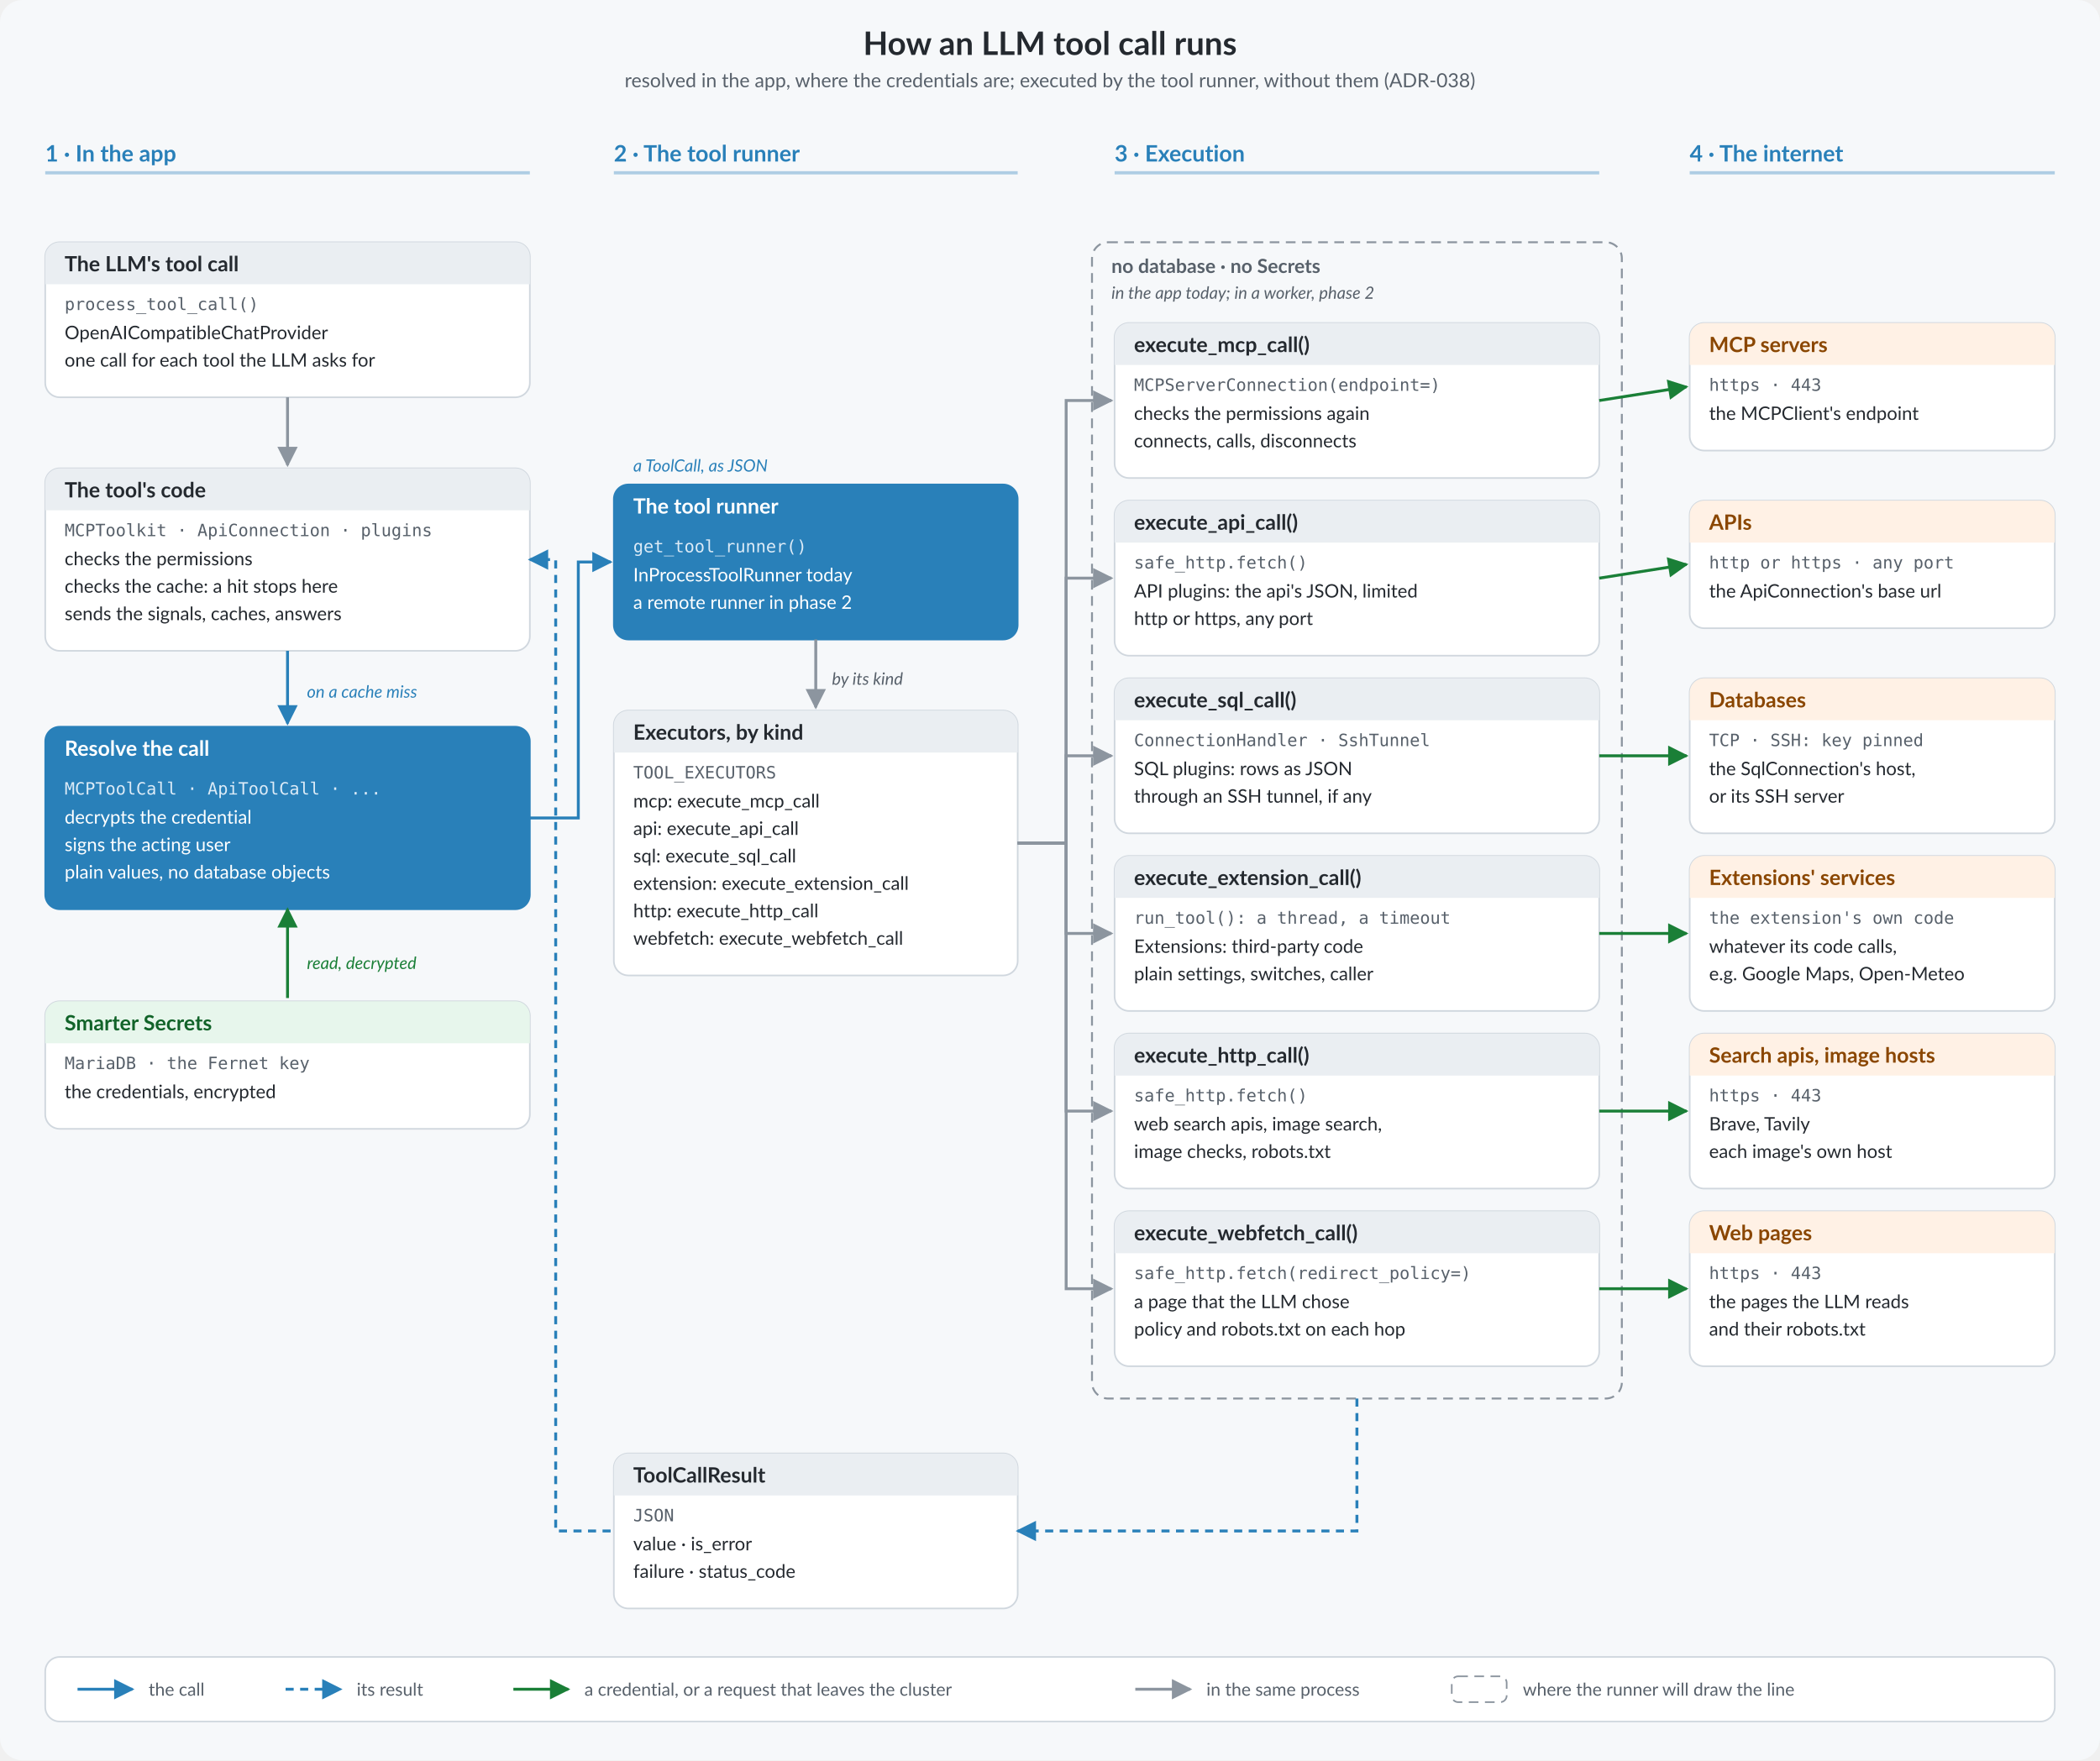
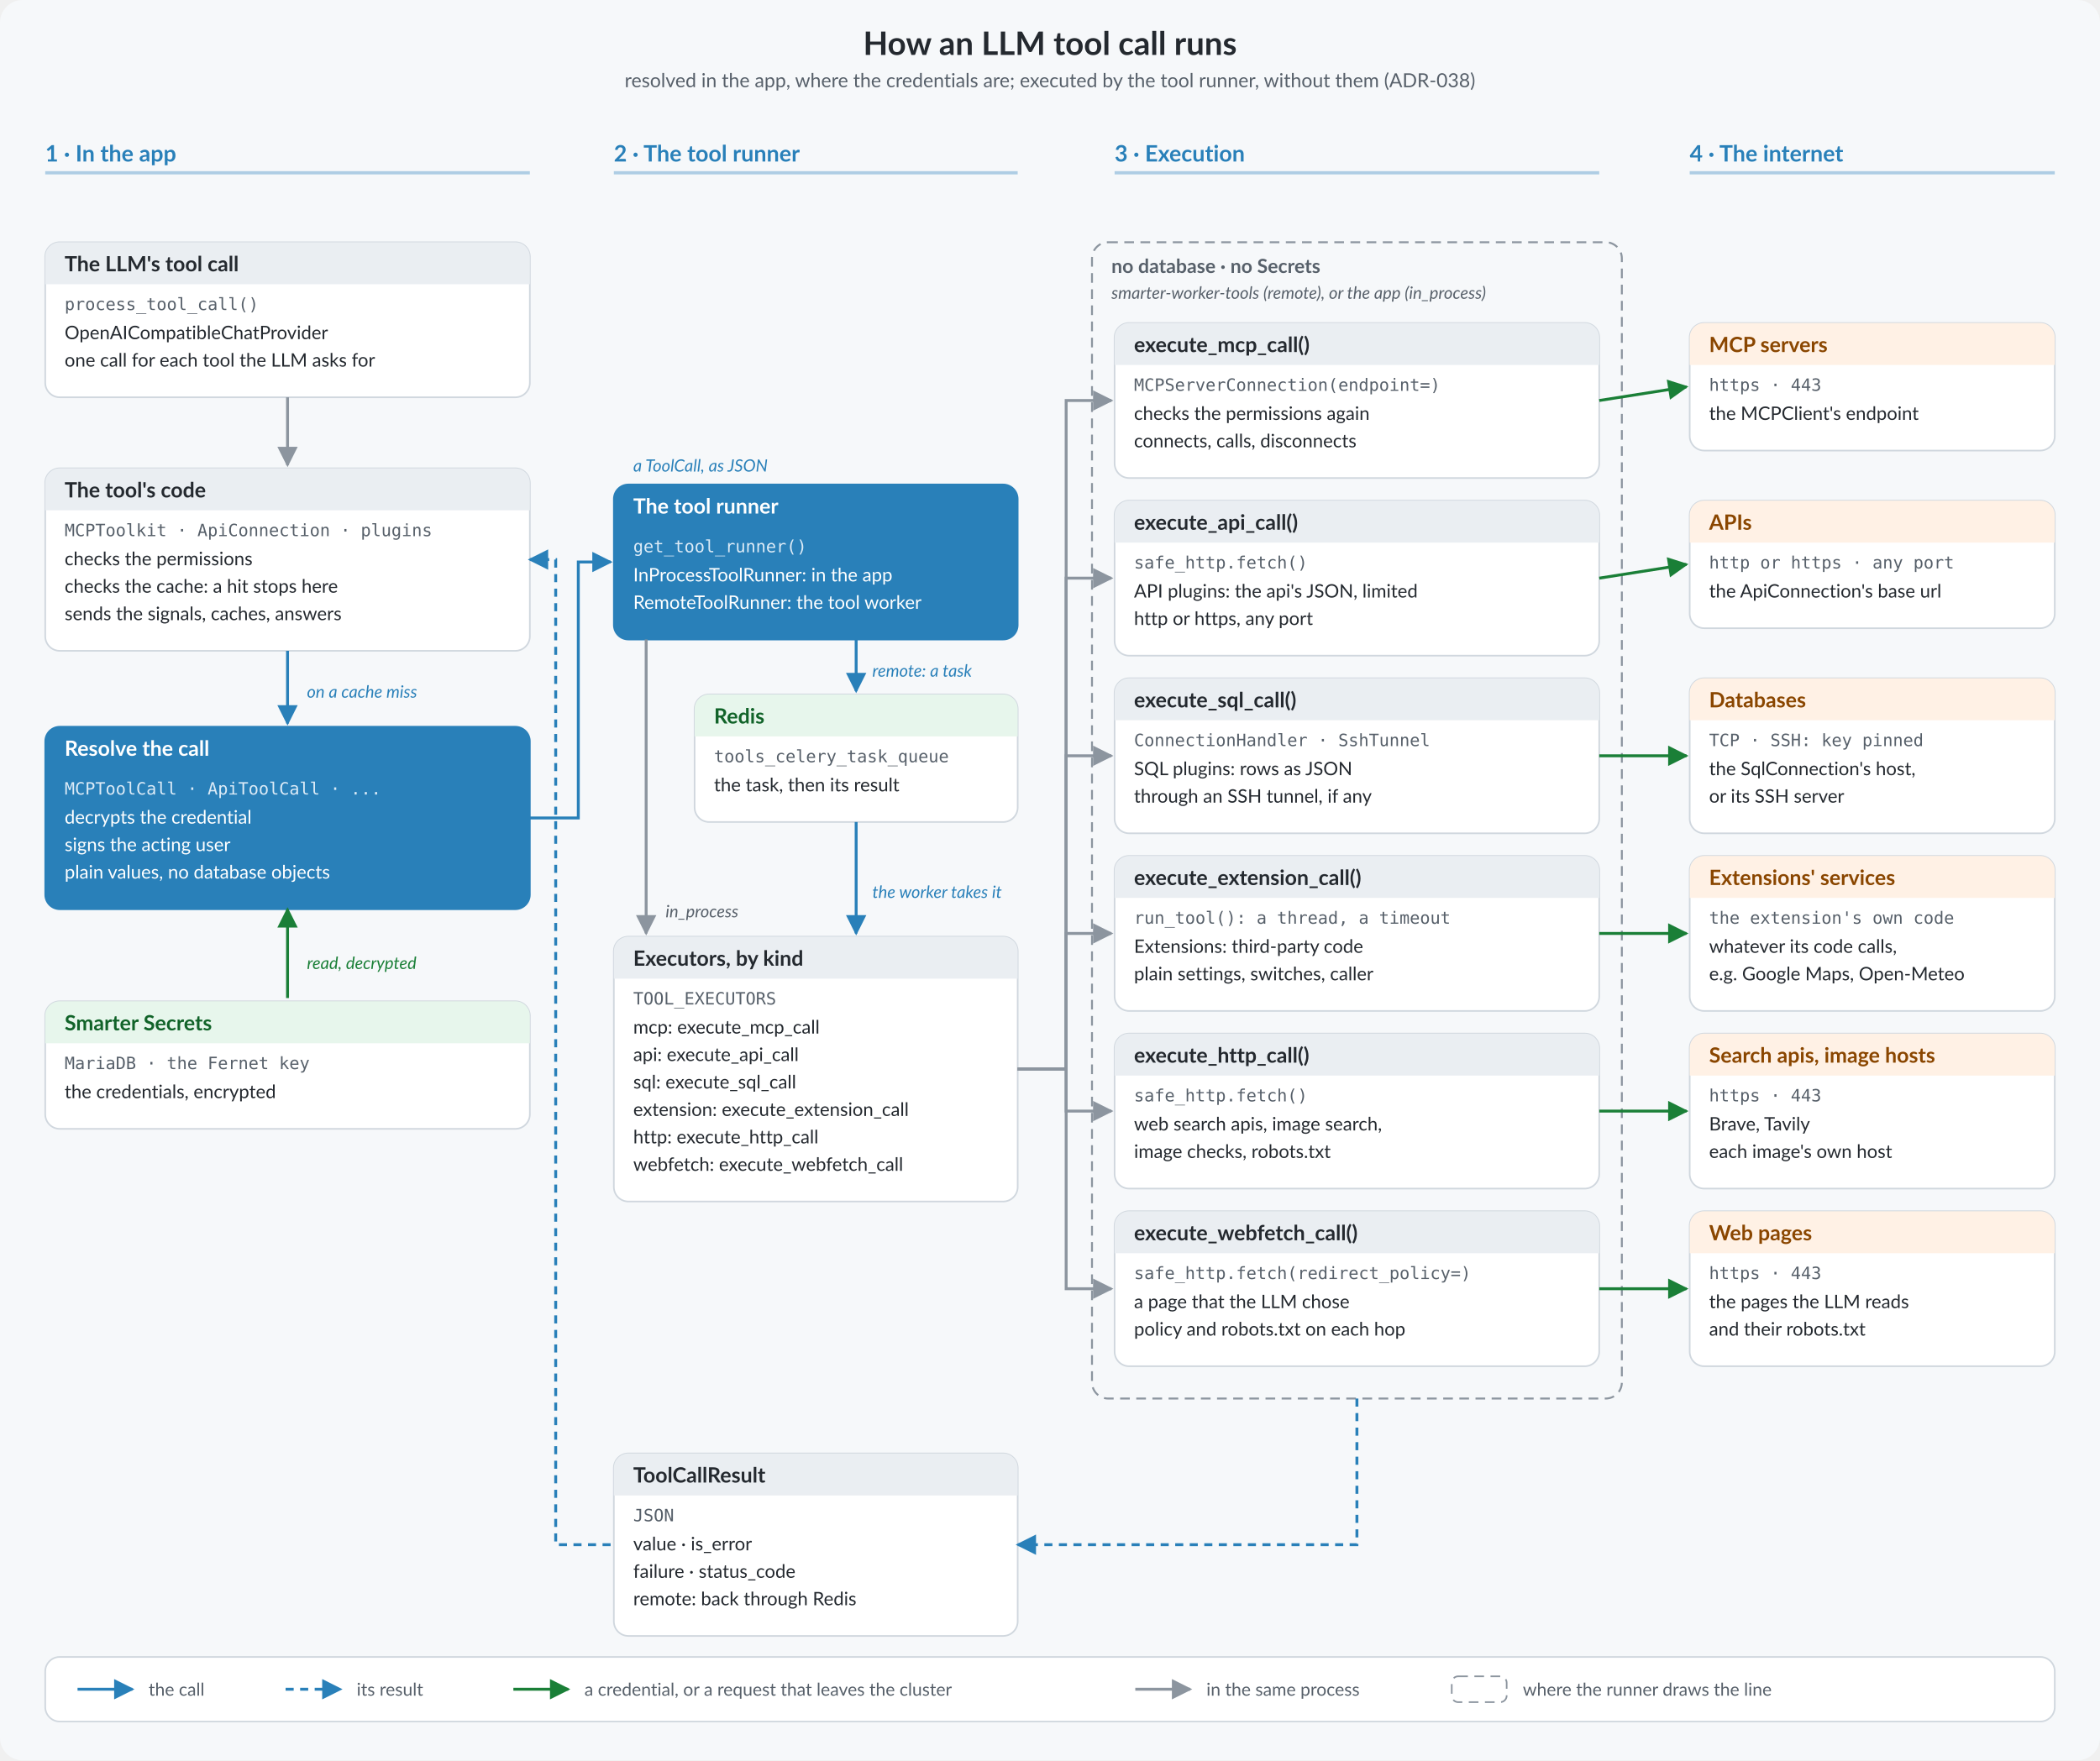
<svg xmlns="http://www.w3.org/2000/svg" viewBox="0 0 1300 1090" width="1300" height="1090" role="img" aria-labelledby="t d">
  <defs>
    <marker id="head" viewBox="0 0 10 10" refX="9" refY="5" markerWidth="7" markerHeight="7" orient="auto-start-reverse">
      <path d="M0,0 L10,5 L0,10 z" fill="#8C959F" />
    </marker>
    <marker id="head-green" viewBox="0 0 10 10" refX="9" refY="5" markerWidth="7" markerHeight="7" orient="auto-start-reverse">
      <path d="M0,0 L10,5 L0,10 z" fill="#1A7F37" />
    </marker>
    <marker id="head-red" viewBox="0 0 10 10" refX="9" refY="5" markerWidth="7" markerHeight="7" orient="auto-start-reverse">
      <path d="M0,0 L10,5 L0,10 z" fill="#CF222E" />
    </marker>
    <marker id="head-blue" viewBox="0 0 10 10" refX="9" refY="5" markerWidth="7" markerHeight="7" orient="auto-start-reverse">
      <path d="M0,0 L10,5 L0,10 z" fill="#2980B9" />
    </marker>
  </defs>
  <rect width="1300" height="1090" rx="14" fill="#F6F8FA" />
  <text x="650.0" y="34" font-family="Lato, 'Helvetica Neue', Arial, sans-serif" font-size="20" font-weight="bold" fill="#24292F" text-anchor="middle">How an LLM tool call runs</text>
  <text x="650.0" y="54" font-family="Lato, 'Helvetica Neue', Arial, sans-serif" font-size="12" font-weight="normal" fill="#57606A" text-anchor="middle">resolved in the app, where the credentials are; executed by the tool runner, without them (ADR-038)</text>
  <text x="28" y="100" font-family="Lato, 'Helvetica Neue', Arial, sans-serif" font-size="14" font-weight="bold" fill="#2980B9" text-anchor="start">1 · In the app</text>
  <rect x="28" y="106" width="300" height="2" fill="#2980B9" fill-opacity="0.35" />
  <rect x="28" y="150" width="300" height="96" rx="9" fill="#FFFFFF" stroke="#D0D7DE" />
  <path d="M28,159 a9,9 0 0 1 9,-9 h282 a9,9 0 0 1 9,9 v17 h-300 z" fill="#EAEEF2" />
  <text x="40" y="168" font-family="Lato, 'Helvetica Neue', Arial, sans-serif" font-size="13" font-weight="bold" fill="#24292F" text-anchor="start">The LLM's tool call</text>
  <text x="40" y="192" font-family="SFMono-Regular, Menlo, Consolas, monospace" font-size="10.5" font-weight="normal" fill="#57606A" text-anchor="start">process_tool_call()</text>
  <text x="40" y="210" font-family="Lato, 'Helvetica Neue', Arial, sans-serif" font-size="11.5" font-weight="normal" fill="#24292F" text-anchor="start">OpenAICompatibleChatProvider</text>
  <text x="40" y="227" font-family="Lato, 'Helvetica Neue', Arial, sans-serif" font-size="11.5" font-weight="normal" fill="#24292F" text-anchor="start">one call for each tool the LLM asks for</text>
  <rect x="28" y="290" width="300" height="113" rx="9" fill="#FFFFFF" stroke="#D0D7DE" />
  <path d="M28,299 a9,9 0 0 1 9,-9 h282 a9,9 0 0 1 9,9 v17 h-300 z" fill="#EAEEF2" />
  <text x="40" y="308" font-family="Lato, 'Helvetica Neue', Arial, sans-serif" font-size="13" font-weight="bold" fill="#24292F" text-anchor="start">The tool's code</text>
  <text x="40" y="332" font-family="SFMono-Regular, Menlo, Consolas, monospace" font-size="10.5" font-weight="normal" fill="#57606A" text-anchor="start">MCPToolkit · ApiConnection · plugins</text>
  <text x="40" y="350" font-family="Lato, 'Helvetica Neue', Arial, sans-serif" font-size="11.5" font-weight="normal" fill="#24292F" text-anchor="start">checks the permissions</text>
  <text x="40" y="367" font-family="Lato, 'Helvetica Neue', Arial, sans-serif" font-size="11.5" font-weight="normal" fill="#24292F" text-anchor="start">checks the cache: a hit stops here</text>
  <text x="40" y="384" font-family="Lato, 'Helvetica Neue', Arial, sans-serif" font-size="11.5" font-weight="normal" fill="#24292F" text-anchor="start">sends the signals, caches, answers</text>
  <rect x="28" y="450" width="300" height="113" rx="9" fill="#2980B9" stroke="#2980B9" />
  <path d="M28,459 a9,9 0 0 1 9,-9 h282 a9,9 0 0 1 9,9 v17 h-300 z" fill="#2980B9" />
  <text x="40" y="468" font-family="Lato, 'Helvetica Neue', Arial, sans-serif" font-size="13" font-weight="bold" fill="#FFFFFF" text-anchor="start">Resolve the call</text>
  <text x="40" y="492" font-family="SFMono-Regular, Menlo, Consolas, monospace" font-size="10.5" font-weight="normal" fill="#DCEBF7" text-anchor="start">MCPToolCall · ApiToolCall · ...</text>
  <text x="40" y="510" font-family="Lato, 'Helvetica Neue', Arial, sans-serif" font-size="11.5" font-weight="normal" fill="#FFFFFF" text-anchor="start">decrypts the credential</text>
  <text x="40" y="527" font-family="Lato, 'Helvetica Neue', Arial, sans-serif" font-size="11.5" font-weight="normal" fill="#FFFFFF" text-anchor="start">signs the acting user</text>
  <text x="40" y="544" font-family="Lato, 'Helvetica Neue', Arial, sans-serif" font-size="11.5" font-weight="normal" fill="#FFFFFF" text-anchor="start">plain values, no database objects</text>
  <rect x="28" y="620" width="300" height="79" rx="9" fill="#FFFFFF" stroke="#D0D7DE" />
  <path d="M28,629 a9,9 0 0 1 9,-9 h282 a9,9 0 0 1 9,9 v17 h-300 z" fill="#E7F6EC" />
  <text x="40" y="638" font-family="Lato, 'Helvetica Neue', Arial, sans-serif" font-size="13" font-weight="bold" fill="#116329" text-anchor="start">Smarter Secrets</text>
  <text x="40" y="662" font-family="SFMono-Regular, Menlo, Consolas, monospace" font-size="10.5" font-weight="normal" fill="#57606A" text-anchor="start">MariaDB · the Fernet key</text>
  <text x="40" y="680" font-family="Lato, 'Helvetica Neue', Arial, sans-serif" font-size="11.5" font-weight="normal" fill="#24292F" text-anchor="start">the credentials, encrypted</text>
  <text x="380" y="100" font-family="Lato, 'Helvetica Neue', Arial, sans-serif" font-size="14" font-weight="bold" fill="#2980B9" text-anchor="start">2 · The tool runner</text>
  <rect x="380" y="106" width="250" height="2" fill="#2980B9" fill-opacity="0.35" />
  <rect x="380" y="300" width="250" height="96" rx="9" fill="#2980B9" stroke="#2980B9" />
  <path d="M380,309 a9,9 0 0 1 9,-9 h232 a9,9 0 0 1 9,9 v17 h-250 z" fill="#2980B9" />
  <text x="392" y="318" font-family="Lato, 'Helvetica Neue', Arial, sans-serif" font-size="13" font-weight="bold" fill="#FFFFFF" text-anchor="start">The tool runner</text>
  <text x="392" y="342" font-family="SFMono-Regular, Menlo, Consolas, monospace" font-size="10.5" font-weight="normal" fill="#DCEBF7" text-anchor="start">get_tool_runner()</text>
-   <text x="392" y="360" font-family="Lato, 'Helvetica Neue', Arial, sans-serif" font-size="11.5" font-weight="normal" fill="#FFFFFF" text-anchor="start">InProcessToolRunner today</text>
-   <text x="392" y="377" font-family="Lato, 'Helvetica Neue', Arial, sans-serif" font-size="11.5" font-weight="normal" fill="#FFFFFF" text-anchor="start">a remote runner in phase 2</text>
-   <rect x="380" y="440" width="250" height="164" rx="9" fill="#FFFFFF" stroke="#D0D7DE" />
-   <path d="M380,449 a9,9 0 0 1 9,-9 h232 a9,9 0 0 1 9,9 v17 h-250 z" fill="#EAEEF2" />
-   <text x="392" y="458" font-family="Lato, 'Helvetica Neue', Arial, sans-serif" font-size="13" font-weight="bold" fill="#24292F" text-anchor="start">Executors, by kind</text>
-   <text x="392" y="482" font-family="SFMono-Regular, Menlo, Consolas, monospace" font-size="10.5" font-weight="normal" fill="#57606A" text-anchor="start">TOOL_EXECUTORS</text>
-   <text x="392" y="500" font-family="Lato, 'Helvetica Neue', Arial, sans-serif" font-size="11.5" font-weight="normal" fill="#24292F" text-anchor="start">mcp: execute_mcp_call</text>
-   <text x="392" y="517" font-family="Lato, 'Helvetica Neue', Arial, sans-serif" font-size="11.5" font-weight="normal" fill="#24292F" text-anchor="start">api: execute_api_call</text>
-   <text x="392" y="534" font-family="Lato, 'Helvetica Neue', Arial, sans-serif" font-size="11.5" font-weight="normal" fill="#24292F" text-anchor="start">sql: execute_sql_call</text>
-   <text x="392" y="551" font-family="Lato, 'Helvetica Neue', Arial, sans-serif" font-size="11.5" font-weight="normal" fill="#24292F" text-anchor="start">extension: execute_extension_call</text>
-   <text x="392" y="568" font-family="Lato, 'Helvetica Neue', Arial, sans-serif" font-size="11.5" font-weight="normal" fill="#24292F" text-anchor="start">http: execute_http_call</text>
-   <text x="392" y="585" font-family="Lato, 'Helvetica Neue', Arial, sans-serif" font-size="11.5" font-weight="normal" fill="#24292F" text-anchor="start">webfetch: execute_webfetch_call</text>
-   <rect x="380" y="900" width="250" height="96" rx="9" fill="#FFFFFF" stroke="#D0D7DE" />
+   <text x="392" y="360" font-family="Lato, 'Helvetica Neue', Arial, sans-serif" font-size="11.5" font-weight="normal" fill="#FFFFFF" text-anchor="start">InProcessToolRunner: in the app</text>
+   <text x="392" y="377" font-family="Lato, 'Helvetica Neue', Arial, sans-serif" font-size="11.5" font-weight="normal" fill="#FFFFFF" text-anchor="start">RemoteToolRunner: the tool worker</text>
+   <rect x="430" y="430" width="200" height="79" rx="9" fill="#FFFFFF" stroke="#D0D7DE" />
+   <path d="M430,439 a9,9 0 0 1 9,-9 h182 a9,9 0 0 1 9,9 v17 h-200 z" fill="#E7F6EC" />
+   <text x="442" y="448" font-family="Lato, 'Helvetica Neue', Arial, sans-serif" font-size="13" font-weight="bold" fill="#116329" text-anchor="start">Redis</text>
+   <text x="442" y="472" font-family="SFMono-Regular, Menlo, Consolas, monospace" font-size="10.5" font-weight="normal" fill="#57606A" text-anchor="start">tools_celery_task_queue</text>
+   <text x="442" y="490" font-family="Lato, 'Helvetica Neue', Arial, sans-serif" font-size="11.5" font-weight="normal" fill="#24292F" text-anchor="start">the task, then its result</text>
+   <rect x="380" y="580" width="250" height="164" rx="9" fill="#FFFFFF" stroke="#D0D7DE" />
+   <path d="M380,589 a9,9 0 0 1 9,-9 h232 a9,9 0 0 1 9,9 v17 h-250 z" fill="#EAEEF2" />
+   <text x="392" y="598" font-family="Lato, 'Helvetica Neue', Arial, sans-serif" font-size="13" font-weight="bold" fill="#24292F" text-anchor="start">Executors, by kind</text>
+   <text x="392" y="622" font-family="SFMono-Regular, Menlo, Consolas, monospace" font-size="10.5" font-weight="normal" fill="#57606A" text-anchor="start">TOOL_EXECUTORS</text>
+   <text x="392" y="640" font-family="Lato, 'Helvetica Neue', Arial, sans-serif" font-size="11.5" font-weight="normal" fill="#24292F" text-anchor="start">mcp: execute_mcp_call</text>
+   <text x="392" y="657" font-family="Lato, 'Helvetica Neue', Arial, sans-serif" font-size="11.5" font-weight="normal" fill="#24292F" text-anchor="start">api: execute_api_call</text>
+   <text x="392" y="674" font-family="Lato, 'Helvetica Neue', Arial, sans-serif" font-size="11.5" font-weight="normal" fill="#24292F" text-anchor="start">sql: execute_sql_call</text>
+   <text x="392" y="691" font-family="Lato, 'Helvetica Neue', Arial, sans-serif" font-size="11.5" font-weight="normal" fill="#24292F" text-anchor="start">extension: execute_extension_call</text>
+   <text x="392" y="708" font-family="Lato, 'Helvetica Neue', Arial, sans-serif" font-size="11.5" font-weight="normal" fill="#24292F" text-anchor="start">http: execute_http_call</text>
+   <text x="392" y="725" font-family="Lato, 'Helvetica Neue', Arial, sans-serif" font-size="11.5" font-weight="normal" fill="#24292F" text-anchor="start">webfetch: execute_webfetch_call</text>
+   <rect x="380" y="900" width="250" height="113" rx="9" fill="#FFFFFF" stroke="#D0D7DE" />
  <path d="M380,909 a9,9 0 0 1 9,-9 h232 a9,9 0 0 1 9,9 v17 h-250 z" fill="#EAEEF2" />
  <text x="392" y="918" font-family="Lato, 'Helvetica Neue', Arial, sans-serif" font-size="13" font-weight="bold" fill="#24292F" text-anchor="start">ToolCallResult</text>
  <text x="392" y="942" font-family="SFMono-Regular, Menlo, Consolas, monospace" font-size="10.5" font-weight="normal" fill="#57606A" text-anchor="start">JSON</text>
  <text x="392" y="960" font-family="Lato, 'Helvetica Neue', Arial, sans-serif" font-size="11.5" font-weight="normal" fill="#24292F" text-anchor="start">value · is_error</text>
  <text x="392" y="977" font-family="Lato, 'Helvetica Neue', Arial, sans-serif" font-size="11.5" font-weight="normal" fill="#24292F" text-anchor="start">failure · status_code</text>
+   <text x="392" y="994" font-family="Lato, 'Helvetica Neue', Arial, sans-serif" font-size="11.5" font-weight="normal" fill="#24292F" text-anchor="start">remote: back through Redis</text>
  <text x="690" y="100" font-family="Lato, 'Helvetica Neue', Arial, sans-serif" font-size="14" font-weight="bold" fill="#2980B9" text-anchor="start">3 · Execution</text>
  <rect x="690" y="106" width="300" height="2" fill="#2980B9" fill-opacity="0.35" />
  <rect x="676" y="150" width="328" height="716" rx="10" fill="none" stroke="#8C959F" stroke-width="1.2" stroke-dasharray="6 4" />
  <text x="688" y="169" font-family="Lato, 'Helvetica Neue', Arial, sans-serif" font-size="12" font-weight="bold" fill="#57606A" text-anchor="start">no database · no Secrets</text>
-   <text x="688" y="185" font-family="Lato, 'Helvetica Neue', Arial, sans-serif" font-size="10.5" font-weight="normal" fill="#57606A" text-anchor="start" font-style="italic">in the app today; in a worker, phase 2</text>
+   <text x="688" y="185" font-family="Lato, 'Helvetica Neue', Arial, sans-serif" font-size="10.5" font-weight="normal" fill="#57606A" text-anchor="start" font-style="italic">smarter-worker-tools (remote), or the app (in_process)</text>
  <rect x="690" y="200" width="300" height="96" rx="9" fill="#FFFFFF" stroke="#D0D7DE" />
  <path d="M690,209 a9,9 0 0 1 9,-9 h282 a9,9 0 0 1 9,9 v17 h-300 z" fill="#EAEEF2" />
  <text x="702" y="218" font-family="Lato, 'Helvetica Neue', Arial, sans-serif" font-size="13" font-weight="bold" fill="#24292F" text-anchor="start">execute_mcp_call()</text>
  <text x="702" y="242" font-family="SFMono-Regular, Menlo, Consolas, monospace" font-size="10.5" font-weight="normal" fill="#57606A" text-anchor="start">MCPServerConnection(endpoint=)</text>
  <text x="702" y="260" font-family="Lato, 'Helvetica Neue', Arial, sans-serif" font-size="11.5" font-weight="normal" fill="#24292F" text-anchor="start">checks the permissions again</text>
  <text x="702" y="277" font-family="Lato, 'Helvetica Neue', Arial, sans-serif" font-size="11.5" font-weight="normal" fill="#24292F" text-anchor="start">connects, calls, disconnects</text>
  <rect x="690" y="310" width="300" height="96" rx="9" fill="#FFFFFF" stroke="#D0D7DE" />
  <path d="M690,319 a9,9 0 0 1 9,-9 h282 a9,9 0 0 1 9,9 v17 h-300 z" fill="#EAEEF2" />
  <text x="702" y="328" font-family="Lato, 'Helvetica Neue', Arial, sans-serif" font-size="13" font-weight="bold" fill="#24292F" text-anchor="start">execute_api_call()</text>
  <text x="702" y="352" font-family="SFMono-Regular, Menlo, Consolas, monospace" font-size="10.5" font-weight="normal" fill="#57606A" text-anchor="start">safe_http.fetch()</text>
  <text x="702" y="370" font-family="Lato, 'Helvetica Neue', Arial, sans-serif" font-size="11.5" font-weight="normal" fill="#24292F" text-anchor="start">API plugins: the api's JSON, limited</text>
  <text x="702" y="387" font-family="Lato, 'Helvetica Neue', Arial, sans-serif" font-size="11.5" font-weight="normal" fill="#24292F" text-anchor="start">http or https, any port</text>
  <rect x="690" y="420" width="300" height="96" rx="9" fill="#FFFFFF" stroke="#D0D7DE" />
  <path d="M690,429 a9,9 0 0 1 9,-9 h282 a9,9 0 0 1 9,9 v17 h-300 z" fill="#EAEEF2" />
  <text x="702" y="438" font-family="Lato, 'Helvetica Neue', Arial, sans-serif" font-size="13" font-weight="bold" fill="#24292F" text-anchor="start">execute_sql_call()</text>
  <text x="702" y="462" font-family="SFMono-Regular, Menlo, Consolas, monospace" font-size="10.5" font-weight="normal" fill="#57606A" text-anchor="start">ConnectionHandler · SshTunnel</text>
  <text x="702" y="480" font-family="Lato, 'Helvetica Neue', Arial, sans-serif" font-size="11.5" font-weight="normal" fill="#24292F" text-anchor="start">SQL plugins: rows as JSON</text>
  <text x="702" y="497" font-family="Lato, 'Helvetica Neue', Arial, sans-serif" font-size="11.5" font-weight="normal" fill="#24292F" text-anchor="start">through an SSH tunnel, if any</text>
  <rect x="690" y="530" width="300" height="96" rx="9" fill="#FFFFFF" stroke="#D0D7DE" />
  <path d="M690,539 a9,9 0 0 1 9,-9 h282 a9,9 0 0 1 9,9 v17 h-300 z" fill="#EAEEF2" />
  <text x="702" y="548" font-family="Lato, 'Helvetica Neue', Arial, sans-serif" font-size="13" font-weight="bold" fill="#24292F" text-anchor="start">execute_extension_call()</text>
  <text x="702" y="572" font-family="SFMono-Regular, Menlo, Consolas, monospace" font-size="10.5" font-weight="normal" fill="#57606A" text-anchor="start">run_tool(): a thread, a timeout</text>
  <text x="702" y="590" font-family="Lato, 'Helvetica Neue', Arial, sans-serif" font-size="11.5" font-weight="normal" fill="#24292F" text-anchor="start">Extensions: third-party code</text>
  <text x="702" y="607" font-family="Lato, 'Helvetica Neue', Arial, sans-serif" font-size="11.5" font-weight="normal" fill="#24292F" text-anchor="start">plain settings, switches, caller</text>
  <rect x="690" y="640" width="300" height="96" rx="9" fill="#FFFFFF" stroke="#D0D7DE" />
  <path d="M690,649 a9,9 0 0 1 9,-9 h282 a9,9 0 0 1 9,9 v17 h-300 z" fill="#EAEEF2" />
  <text x="702" y="658" font-family="Lato, 'Helvetica Neue', Arial, sans-serif" font-size="13" font-weight="bold" fill="#24292F" text-anchor="start">execute_http_call()</text>
  <text x="702" y="682" font-family="SFMono-Regular, Menlo, Consolas, monospace" font-size="10.5" font-weight="normal" fill="#57606A" text-anchor="start">safe_http.fetch()</text>
  <text x="702" y="700" font-family="Lato, 'Helvetica Neue', Arial, sans-serif" font-size="11.5" font-weight="normal" fill="#24292F" text-anchor="start">web search apis, image search,</text>
  <text x="702" y="717" font-family="Lato, 'Helvetica Neue', Arial, sans-serif" font-size="11.5" font-weight="normal" fill="#24292F" text-anchor="start">image checks, robots.txt</text>
  <rect x="690" y="750" width="300" height="96" rx="9" fill="#FFFFFF" stroke="#D0D7DE" />
  <path d="M690,759 a9,9 0 0 1 9,-9 h282 a9,9 0 0 1 9,9 v17 h-300 z" fill="#EAEEF2" />
  <text x="702" y="768" font-family="Lato, 'Helvetica Neue', Arial, sans-serif" font-size="13" font-weight="bold" fill="#24292F" text-anchor="start">execute_webfetch_call()</text>
  <text x="702" y="792" font-family="SFMono-Regular, Menlo, Consolas, monospace" font-size="10.5" font-weight="normal" fill="#57606A" text-anchor="start">safe_http.fetch(redirect_policy=)</text>
  <text x="702" y="810" font-family="Lato, 'Helvetica Neue', Arial, sans-serif" font-size="11.5" font-weight="normal" fill="#24292F" text-anchor="start">a page that the LLM chose</text>
  <text x="702" y="827" font-family="Lato, 'Helvetica Neue', Arial, sans-serif" font-size="11.5" font-weight="normal" fill="#24292F" text-anchor="start">policy and robots.txt on each hop</text>
  <text x="1046" y="100" font-family="Lato, 'Helvetica Neue', Arial, sans-serif" font-size="14" font-weight="bold" fill="#2980B9" text-anchor="start">4 · The internet</text>
  <rect x="1046" y="106" width="226" height="2" fill="#2980B9" fill-opacity="0.35" />
  <rect x="1046" y="200" width="226" height="79" rx="9" fill="#FFFFFF" stroke="#D0D7DE" />
  <path d="M1046,209 a9,9 0 0 1 9,-9 h208 a9,9 0 0 1 9,9 v17 h-226 z" fill="#FFF1E5" />
  <text x="1058" y="218" font-family="Lato, 'Helvetica Neue', Arial, sans-serif" font-size="13" font-weight="bold" fill="#8A4600" text-anchor="start">MCP servers</text>
  <text x="1058" y="242" font-family="SFMono-Regular, Menlo, Consolas, monospace" font-size="10.5" font-weight="normal" fill="#57606A" text-anchor="start">https · 443</text>
  <text x="1058" y="260" font-family="Lato, 'Helvetica Neue', Arial, sans-serif" font-size="11.5" font-weight="normal" fill="#24292F" text-anchor="start">the MCPClient's endpoint</text>
  <rect x="1046" y="310" width="226" height="79" rx="9" fill="#FFFFFF" stroke="#D0D7DE" />
  <path d="M1046,319 a9,9 0 0 1 9,-9 h208 a9,9 0 0 1 9,9 v17 h-226 z" fill="#FFF1E5" />
  <text x="1058" y="328" font-family="Lato, 'Helvetica Neue', Arial, sans-serif" font-size="13" font-weight="bold" fill="#8A4600" text-anchor="start">APIs</text>
  <text x="1058" y="352" font-family="SFMono-Regular, Menlo, Consolas, monospace" font-size="10.5" font-weight="normal" fill="#57606A" text-anchor="start">http or https · any port</text>
  <text x="1058" y="370" font-family="Lato, 'Helvetica Neue', Arial, sans-serif" font-size="11.5" font-weight="normal" fill="#24292F" text-anchor="start">the ApiConnection's base url</text>
  <rect x="1046" y="420" width="226" height="96" rx="9" fill="#FFFFFF" stroke="#D0D7DE" />
  <path d="M1046,429 a9,9 0 0 1 9,-9 h208 a9,9 0 0 1 9,9 v17 h-226 z" fill="#FFF1E5" />
  <text x="1058" y="438" font-family="Lato, 'Helvetica Neue', Arial, sans-serif" font-size="13" font-weight="bold" fill="#8A4600" text-anchor="start">Databases</text>
  <text x="1058" y="462" font-family="SFMono-Regular, Menlo, Consolas, monospace" font-size="10.5" font-weight="normal" fill="#57606A" text-anchor="start">TCP · SSH: key pinned</text>
  <text x="1058" y="480" font-family="Lato, 'Helvetica Neue', Arial, sans-serif" font-size="11.5" font-weight="normal" fill="#24292F" text-anchor="start">the SqlConnection's host,</text>
  <text x="1058" y="497" font-family="Lato, 'Helvetica Neue', Arial, sans-serif" font-size="11.5" font-weight="normal" fill="#24292F" text-anchor="start">or its SSH server</text>
  <rect x="1046" y="530" width="226" height="96" rx="9" fill="#FFFFFF" stroke="#D0D7DE" />
  <path d="M1046,539 a9,9 0 0 1 9,-9 h208 a9,9 0 0 1 9,9 v17 h-226 z" fill="#FFF1E5" />
  <text x="1058" y="548" font-family="Lato, 'Helvetica Neue', Arial, sans-serif" font-size="13" font-weight="bold" fill="#8A4600" text-anchor="start">Extensions' services</text>
  <text x="1058" y="572" font-family="SFMono-Regular, Menlo, Consolas, monospace" font-size="10.5" font-weight="normal" fill="#57606A" text-anchor="start">the extension's own code</text>
  <text x="1058" y="590" font-family="Lato, 'Helvetica Neue', Arial, sans-serif" font-size="11.5" font-weight="normal" fill="#24292F" text-anchor="start">whatever its code calls,</text>
  <text x="1058" y="607" font-family="Lato, 'Helvetica Neue', Arial, sans-serif" font-size="11.5" font-weight="normal" fill="#24292F" text-anchor="start">e.g. Google Maps, Open-Meteo</text>
  <rect x="1046" y="640" width="226" height="96" rx="9" fill="#FFFFFF" stroke="#D0D7DE" />
  <path d="M1046,649 a9,9 0 0 1 9,-9 h208 a9,9 0 0 1 9,9 v17 h-226 z" fill="#FFF1E5" />
  <text x="1058" y="658" font-family="Lato, 'Helvetica Neue', Arial, sans-serif" font-size="13" font-weight="bold" fill="#8A4600" text-anchor="start">Search apis, image hosts</text>
  <text x="1058" y="682" font-family="SFMono-Regular, Menlo, Consolas, monospace" font-size="10.5" font-weight="normal" fill="#57606A" text-anchor="start">https · 443</text>
  <text x="1058" y="700" font-family="Lato, 'Helvetica Neue', Arial, sans-serif" font-size="11.5" font-weight="normal" fill="#24292F" text-anchor="start">Brave, Tavily</text>
  <text x="1058" y="717" font-family="Lato, 'Helvetica Neue', Arial, sans-serif" font-size="11.5" font-weight="normal" fill="#24292F" text-anchor="start">each image's own host</text>
  <rect x="1046" y="750" width="226" height="96" rx="9" fill="#FFFFFF" stroke="#D0D7DE" />
  <path d="M1046,759 a9,9 0 0 1 9,-9 h208 a9,9 0 0 1 9,9 v17 h-226 z" fill="#FFF1E5" />
  <text x="1058" y="768" font-family="Lato, 'Helvetica Neue', Arial, sans-serif" font-size="13" font-weight="bold" fill="#8A4600" text-anchor="start">Web pages</text>
  <text x="1058" y="792" font-family="SFMono-Regular, Menlo, Consolas, monospace" font-size="10.5" font-weight="normal" fill="#57606A" text-anchor="start">https · 443</text>
  <text x="1058" y="810" font-family="Lato, 'Helvetica Neue', Arial, sans-serif" font-size="11.5" font-weight="normal" fill="#24292F" text-anchor="start">the pages the LLM reads</text>
  <text x="1058" y="827" font-family="Lato, 'Helvetica Neue', Arial, sans-serif" font-size="11.5" font-weight="normal" fill="#24292F" text-anchor="start">and their robots.txt</text>
  <path d="M178.0,246 L178.0,288" fill="none" stroke="#8C959F" stroke-width="1.8" marker-end="url(#head)" />
  <path d="M178.0,403 L178.0,448" fill="none" stroke="#2980B9" stroke-width="1.8" marker-end="url(#head-blue)" />
  <text x="190" y="432" font-family="Lato, 'Helvetica Neue', Arial, sans-serif" font-size="10.5" font-weight="normal" fill="#2980B9" text-anchor="start" font-style="italic">on a cache miss</text>
  <path d="M178.0,618 L178.0,563" fill="none" stroke="#1A7F37" stroke-width="1.8" marker-end="url(#head-green)" />
  <text x="190" y="600" font-family="Lato, 'Helvetica Neue', Arial, sans-serif" font-size="10.5" font-weight="normal" fill="#1A7F37" text-anchor="start" font-style="italic">read, decrypted</text>
  <path d="M328,506.5 L358,506.5 L358,348.0 L378,348.0" fill="none" stroke="#2980B9" stroke-width="1.8" marker-end="url(#head-blue)" />
  <text x="392" y="292" font-family="Lato, 'Helvetica Neue', Arial, sans-serif" font-size="10.5" font-weight="normal" fill="#2980B9" text-anchor="start" font-style="italic">a ToolCall, as JSON</text>
-   <path d="M505.0,396 L505.0,438" fill="none" stroke="#8C959F" stroke-width="1.8" marker-end="url(#head)" />
-   <text x="515" y="424" font-family="Lato, 'Helvetica Neue', Arial, sans-serif" font-size="10.5" font-weight="normal" fill="#57606A" text-anchor="start" font-style="italic">by its kind</text>
-   <path d="M630,522.0 L660,522.0 L660,248.0 L688,248.0" fill="none" stroke="#8C959F" stroke-width="1.8" marker-end="url(#head)" />
-   <path d="M630,522.0 L660,522.0 L660,358.0 L688,358.0" fill="none" stroke="#8C959F" stroke-width="1.8" marker-end="url(#head)" />
-   <path d="M630,522.0 L660,522.0 L660,468.0 L688,468.0" fill="none" stroke="#8C959F" stroke-width="1.8" marker-end="url(#head)" />
-   <path d="M630,522.0 L660,522.0 L660,578.0 L688,578.0" fill="none" stroke="#8C959F" stroke-width="1.8" marker-end="url(#head)" />
-   <path d="M630,522.0 L660,522.0 L660,688.0 L688,688.0" fill="none" stroke="#8C959F" stroke-width="1.8" marker-end="url(#head)" />
-   <path d="M630,522.0 L660,522.0 L660,798.0 L688,798.0" fill="none" stroke="#8C959F" stroke-width="1.8" marker-end="url(#head)" />
+   <path d="M530.0,396 L530.0,428" fill="none" stroke="#2980B9" stroke-width="1.8" marker-end="url(#head-blue)" />
+   <text x="540" y="419" font-family="Lato, 'Helvetica Neue', Arial, sans-serif" font-size="10.5" font-weight="normal" fill="#2980B9" text-anchor="start" font-style="italic">remote: a task</text>
+   <path d="M530.0,509 L530.0,578" fill="none" stroke="#2980B9" stroke-width="1.8" marker-end="url(#head-blue)" />
+   <text x="540" y="556" font-family="Lato, 'Helvetica Neue', Arial, sans-serif" font-size="10.5" font-weight="normal" fill="#2980B9" text-anchor="start" font-style="italic">the worker takes it</text>
+   <path d="M400,396 L400,578" fill="none" stroke="#8C959F" stroke-width="1.8" marker-end="url(#head)" />
+   <text x="412" y="568" font-family="Lato, 'Helvetica Neue', Arial, sans-serif" font-size="10.5" font-weight="normal" fill="#57606A" text-anchor="start" font-style="italic">in_process</text>
+   <path d="M630,662.0 L660,662.0 L660,248.0 L688,248.0" fill="none" stroke="#8C959F" stroke-width="1.8" marker-end="url(#head)" />
+   <path d="M630,662.0 L660,662.0 L660,358.0 L688,358.0" fill="none" stroke="#8C959F" stroke-width="1.8" marker-end="url(#head)" />
+   <path d="M630,662.0 L660,662.0 L660,468.0 L688,468.0" fill="none" stroke="#8C959F" stroke-width="1.8" marker-end="url(#head)" />
+   <path d="M630,662.0 L660,662.0 L660,578.0 L688,578.0" fill="none" stroke="#8C959F" stroke-width="1.8" marker-end="url(#head)" />
+   <path d="M630,662.0 L660,662.0 L660,688.0 L688,688.0" fill="none" stroke="#8C959F" stroke-width="1.8" marker-end="url(#head)" />
+   <path d="M630,662.0 L660,662.0 L660,798.0 L688,798.0" fill="none" stroke="#8C959F" stroke-width="1.8" marker-end="url(#head)" />
  <path d="M990,248.0 L1044,239.5" fill="none" stroke="#1A7F37" stroke-width="1.8" marker-end="url(#head-green)" />
  <path d="M990,358.0 L1044,349.5" fill="none" stroke="#1A7F37" stroke-width="1.8" marker-end="url(#head-green)" />
  <path d="M990,468.0 L1044,468.0" fill="none" stroke="#1A7F37" stroke-width="1.8" marker-end="url(#head-green)" />
  <path d="M990,578.0 L1044,578.0" fill="none" stroke="#1A7F37" stroke-width="1.8" marker-end="url(#head-green)" />
  <path d="M990,688.0 L1044,688.0" fill="none" stroke="#1A7F37" stroke-width="1.8" marker-end="url(#head-green)" />
  <path d="M990,798.0 L1044,798.0" fill="none" stroke="#1A7F37" stroke-width="1.8" marker-end="url(#head-green)" />
-   <path d="M840.0,866 L840.0,948.0 L630,948.0" fill="none" stroke="#2980B9" stroke-width="1.8" stroke-dasharray="5 4" marker-end="url(#head-blue)" />
-   <path d="M378,948.0 L344,948.0 L344,346.5 L328,346.5" fill="none" stroke="#2980B9" stroke-width="1.8" stroke-dasharray="5 4" marker-end="url(#head-blue)" />
+   <path d="M840.0,866 L840.0,956.5 L630,956.5" fill="none" stroke="#2980B9" stroke-width="1.8" stroke-dasharray="5 4" marker-end="url(#head-blue)" />
+   <path d="M378,956.5 L344,956.5 L344,346.5 L328,346.5" fill="none" stroke="#2980B9" stroke-width="1.8" stroke-dasharray="5 4" marker-end="url(#head-blue)" />
  <rect x="28" y="1026" width="1244" height="40" rx="9" fill="#FFFFFF" stroke="#D0D7DE" />
  <path d="M48,1046 h34" stroke="#2980B9" stroke-width="1.8" marker-end="url(#head-blue)" />
  <text x="92" y="1050" font-family="Lato, 'Helvetica Neue', Arial, sans-serif" font-size="11" font-weight="normal" fill="#57606A" text-anchor="start">the call</text>
  <path d="M176.8,1046 h34" stroke="#2980B9" stroke-width="1.8" stroke-dasharray="5 4" marker-end="url(#head-blue)" />
  <text x="220.8" y="1050" font-family="Lato, 'Helvetica Neue', Arial, sans-serif" font-size="11" font-weight="normal" fill="#57606A" text-anchor="start">its result</text>
  <path d="M317.8,1046 h34" stroke="#1A7F37" stroke-width="1.8" marker-end="url(#head-green)" />
  <text x="361.8" y="1050" font-family="Lato, 'Helvetica Neue', Arial, sans-serif" font-size="11" font-weight="normal" fill="#57606A" text-anchor="start">a credential, or a request that leaves the cluster</text>
  <path d="M702.8,1046 h34" stroke="#8C959F" stroke-width="1.8" marker-end="url(#head)" />
  <text x="746.8" y="1050" font-family="Lato, 'Helvetica Neue', Arial, sans-serif" font-size="11" font-weight="normal" fill="#57606A" text-anchor="start">in the same process</text>
  <rect x="898.7" y="1038" width="34" height="16" rx="4" fill="none" stroke="#8C959F" stroke-dasharray="6 4" />
-   <text x="942.7" y="1050" font-family="Lato, 'Helvetica Neue', Arial, sans-serif" font-size="11" font-weight="normal" fill="#57606A" text-anchor="start">where the runner will draw the line</text>
+   <text x="942.7" y="1050" font-family="Lato, 'Helvetica Neue', Arial, sans-serif" font-size="11" font-weight="normal" fill="#57606A" text-anchor="start">where the runner draws the line</text>
</svg>
